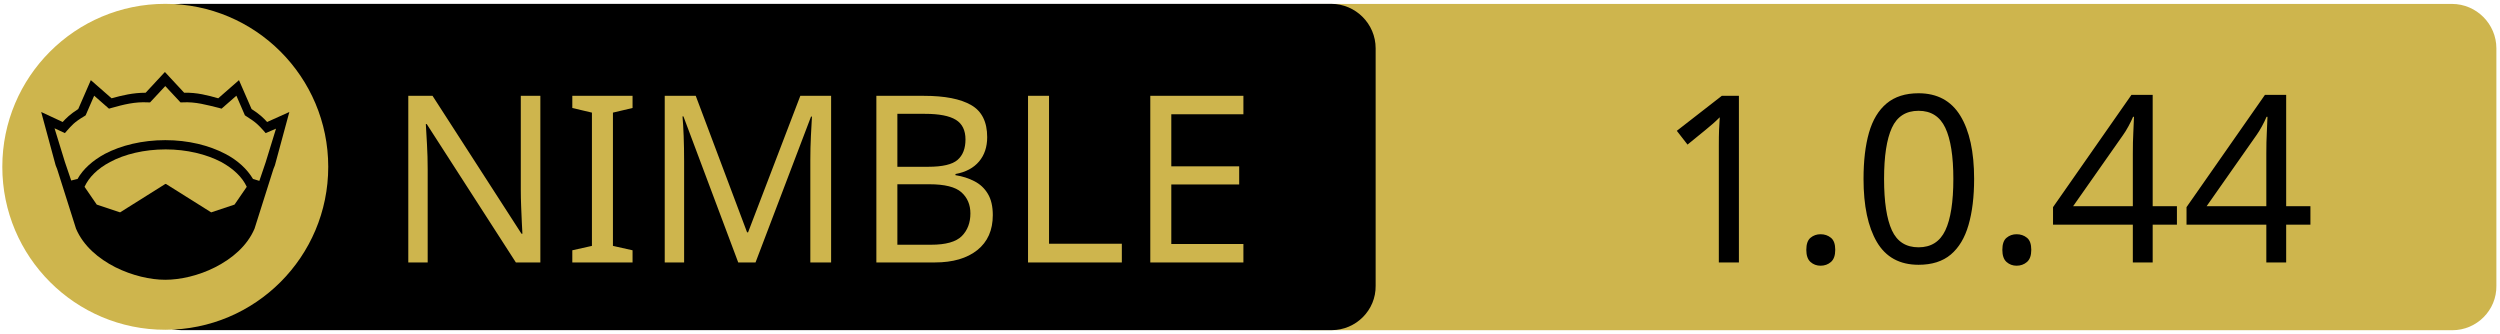
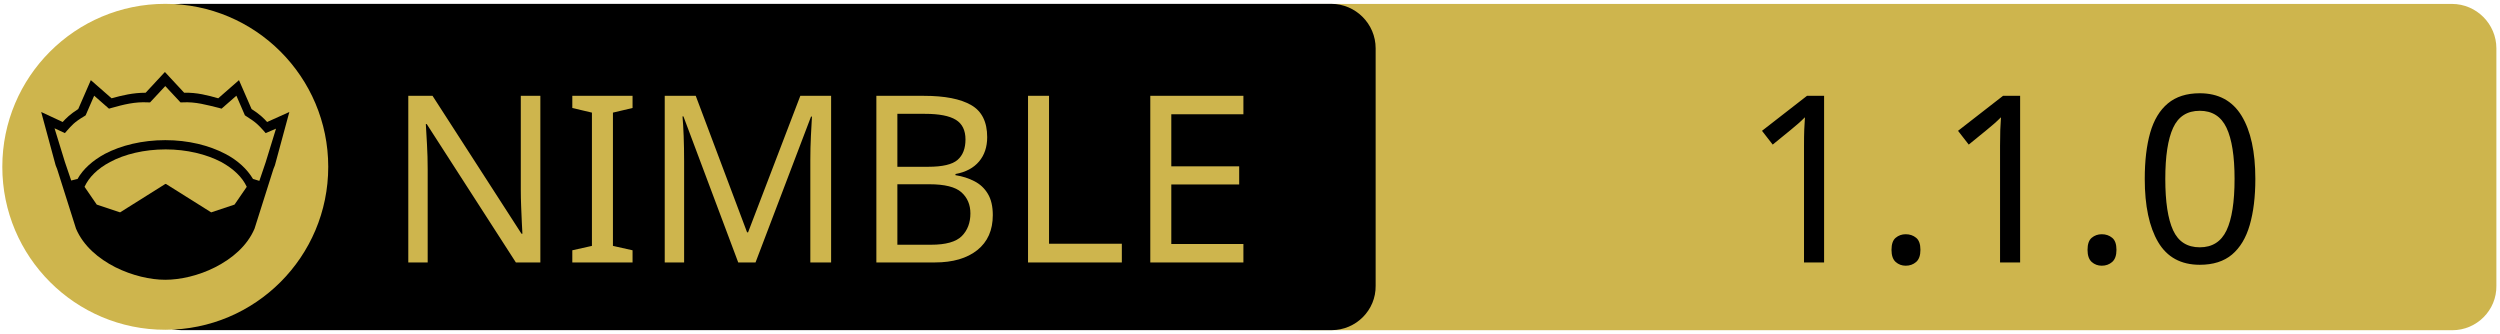
<svg xmlns="http://www.w3.org/2000/svg" xmlns:xlink="http://www.w3.org/1999/xlink" width="675" height="90" xml:space="preserve" version="1.1">
  <a xlink:href="https://github.com/ferus-web/mirage">
    <g>
      <path fill="#CEB54D" id="svg_15" d="m662.123,89.159l-310.5,0c-6.6,0 -12,-5.4 -12,-12l0,-64.1c0,-6.6 5.4,-12 12,-12l310.4,0c6.6,0 12,5.4 12,12l0,64.1c0.1,6.6 -5.3,12 -11.9,12z" />
      <path id="svg_1" d="m359.524,89.139l-310.5,0c-6.6,0 -12,-5.4 -12,-12l0,-64.1c0,-6.6 5.4,-12 12,-12l310.4,0c6.6,0 12,5.4 12,12l0,64.1c0.1,6.6 -5.3,12 -11.9,12z" />
      <rect id="svg_2" fill="none" height="45.9" width="315.3" class="st0" y="24.539" x="60.224" />
      <circle id="svg_4" fill="#CEB54D" r="44" cy="45.039" cx="44.624" class="st1" />
      <g id="XMLID_4_">
        <path id="svg_5" d="m78.124,30.239l-3.9,14.4l-0.4,1l-5.1,16.1c0,0 0,0 0,0c-2,4.7 -6.1,8.1 -10.6,10.4c-4.5,2.3 -9.5,3.4 -13.5,3.4c-4,0 -8.9,-1.1 -13.5,-3.4c-4.5,-2.3 -8.6,-5.7 -10.6,-10.4c0,0 0,0 0,0l-5.1,-16.1l-0.4,-1l-3.9,-14.4l5.8,2.7c0.9,-1 2,-2.1 4.2,-3.5l3.4,-7.8l5.6,4.9c2.9,-0.8 5.8,-1.5 9.2,-1.5l5.2,-5.6l5.2,5.6c3.4,-0.1 6.4,0.7 9.2,1.5l5.6,-4.9l3.4,7.8c2.2,1.4 3.3,2.5 4.2,3.5l6,-2.7z" />
        <g id="XMLID_6_">
          <g id="svg_6">
            <path id="svg_7" fill="#CEB54D" d="m66.624,50.439l-3.3,4.8l-6.3,2.1l-12.1,-7.6c-0.1,-0.1 -0.3,-0.1 -0.4,0l-12.1,7.6l-6.3,-2.1l-3.3,-4.8c1.2,-2.6 3.5,-4.9 6.9,-6.7c3.9,-2.1 9.2,-3.4 15,-3.4c5.7,0 11,1.3 15,3.4c3.3,1.8 5.7,4.1 6.9,6.7z" class="st1" />
          </g>
          <g id="svg_8" />
        </g>
        <g id="XMLID_5_">
          <g id="svg_9">
            <path id="svg_10" fill="#CEB54D" d="m74.524,34.739l-2.8,9.1l-1.7,5l-1.6,-0.5c0,0 -0.1,0 -0.1,0c-1.6,-2.7 -4.2,-5.1 -7.5,-6.8c-4.4,-2.3 -10,-3.7 -16.2,-3.7c-6.2,0 -11.9,1.4 -16.3,3.7c-3.3,1.8 -5.9,4.1 -7.4,6.8c0,0 -0.1,0 -0.1,0l-1.6,0.4l-1.7,-5l-2.8,-9.1l2.8,1.3l0.6,-0.7c1.2,-1.3 1.8,-2.2 4.7,-3.9l0.3,-0.2l2.3,-5.3l4,3.5l0.7,-0.2c3.2,-0.9 6.3,-1.7 9.8,-1.5l0.6,0l4.1,-4.4l4.1,4.4l0.6,0c3.5,-0.2 6.5,0.7 9.8,1.5l0.7,0.2l4,-3.5l2.3,5.3l0.3,0.2c2.9,1.8 3.5,2.6 4.7,3.9l0.6,0.7l2.8,-1.2z" class="st1" />
          </g>
          <g id="svg_11" />
        </g>
      </g>
      <text x="-442" y="-350.021" id="svg_16" font-size="63px" font-family="'PT Sans Caption', 'Tahoma', 'Helvetica Neue Medium', 'PT Sans', sans-serif" fill="#CEB54D" class="st1 st2 st3" transform="matrix(1 0 0 1 546.13 420.879)">NIMBLE</text>
-       <text x="-99.0" y="-350.012" id="svg_17" font-size="63.012px" font-family="'PT Sans Caption', 'Tahoma', 'Helvetica Neue Medium', 'PT Sans', sans-serif" fill="#000000" class="st1 st2 st3" transform="matrix(1 0 0 1 546.13 420.879)">1.0.44</text>
+       <text x="-76.0" y="-350.012" id="svg_17" font-size="63.012px" font-family="'PT Sans Caption', 'Tahoma', 'Helvetica Neue Medium', 'PT Sans', sans-serif" fill="#000000" class="st1 st2 st3" transform="matrix(1 0 0 1 546.13 420.879)">1.1.0</text>
    </g>
  </a>
</svg>
